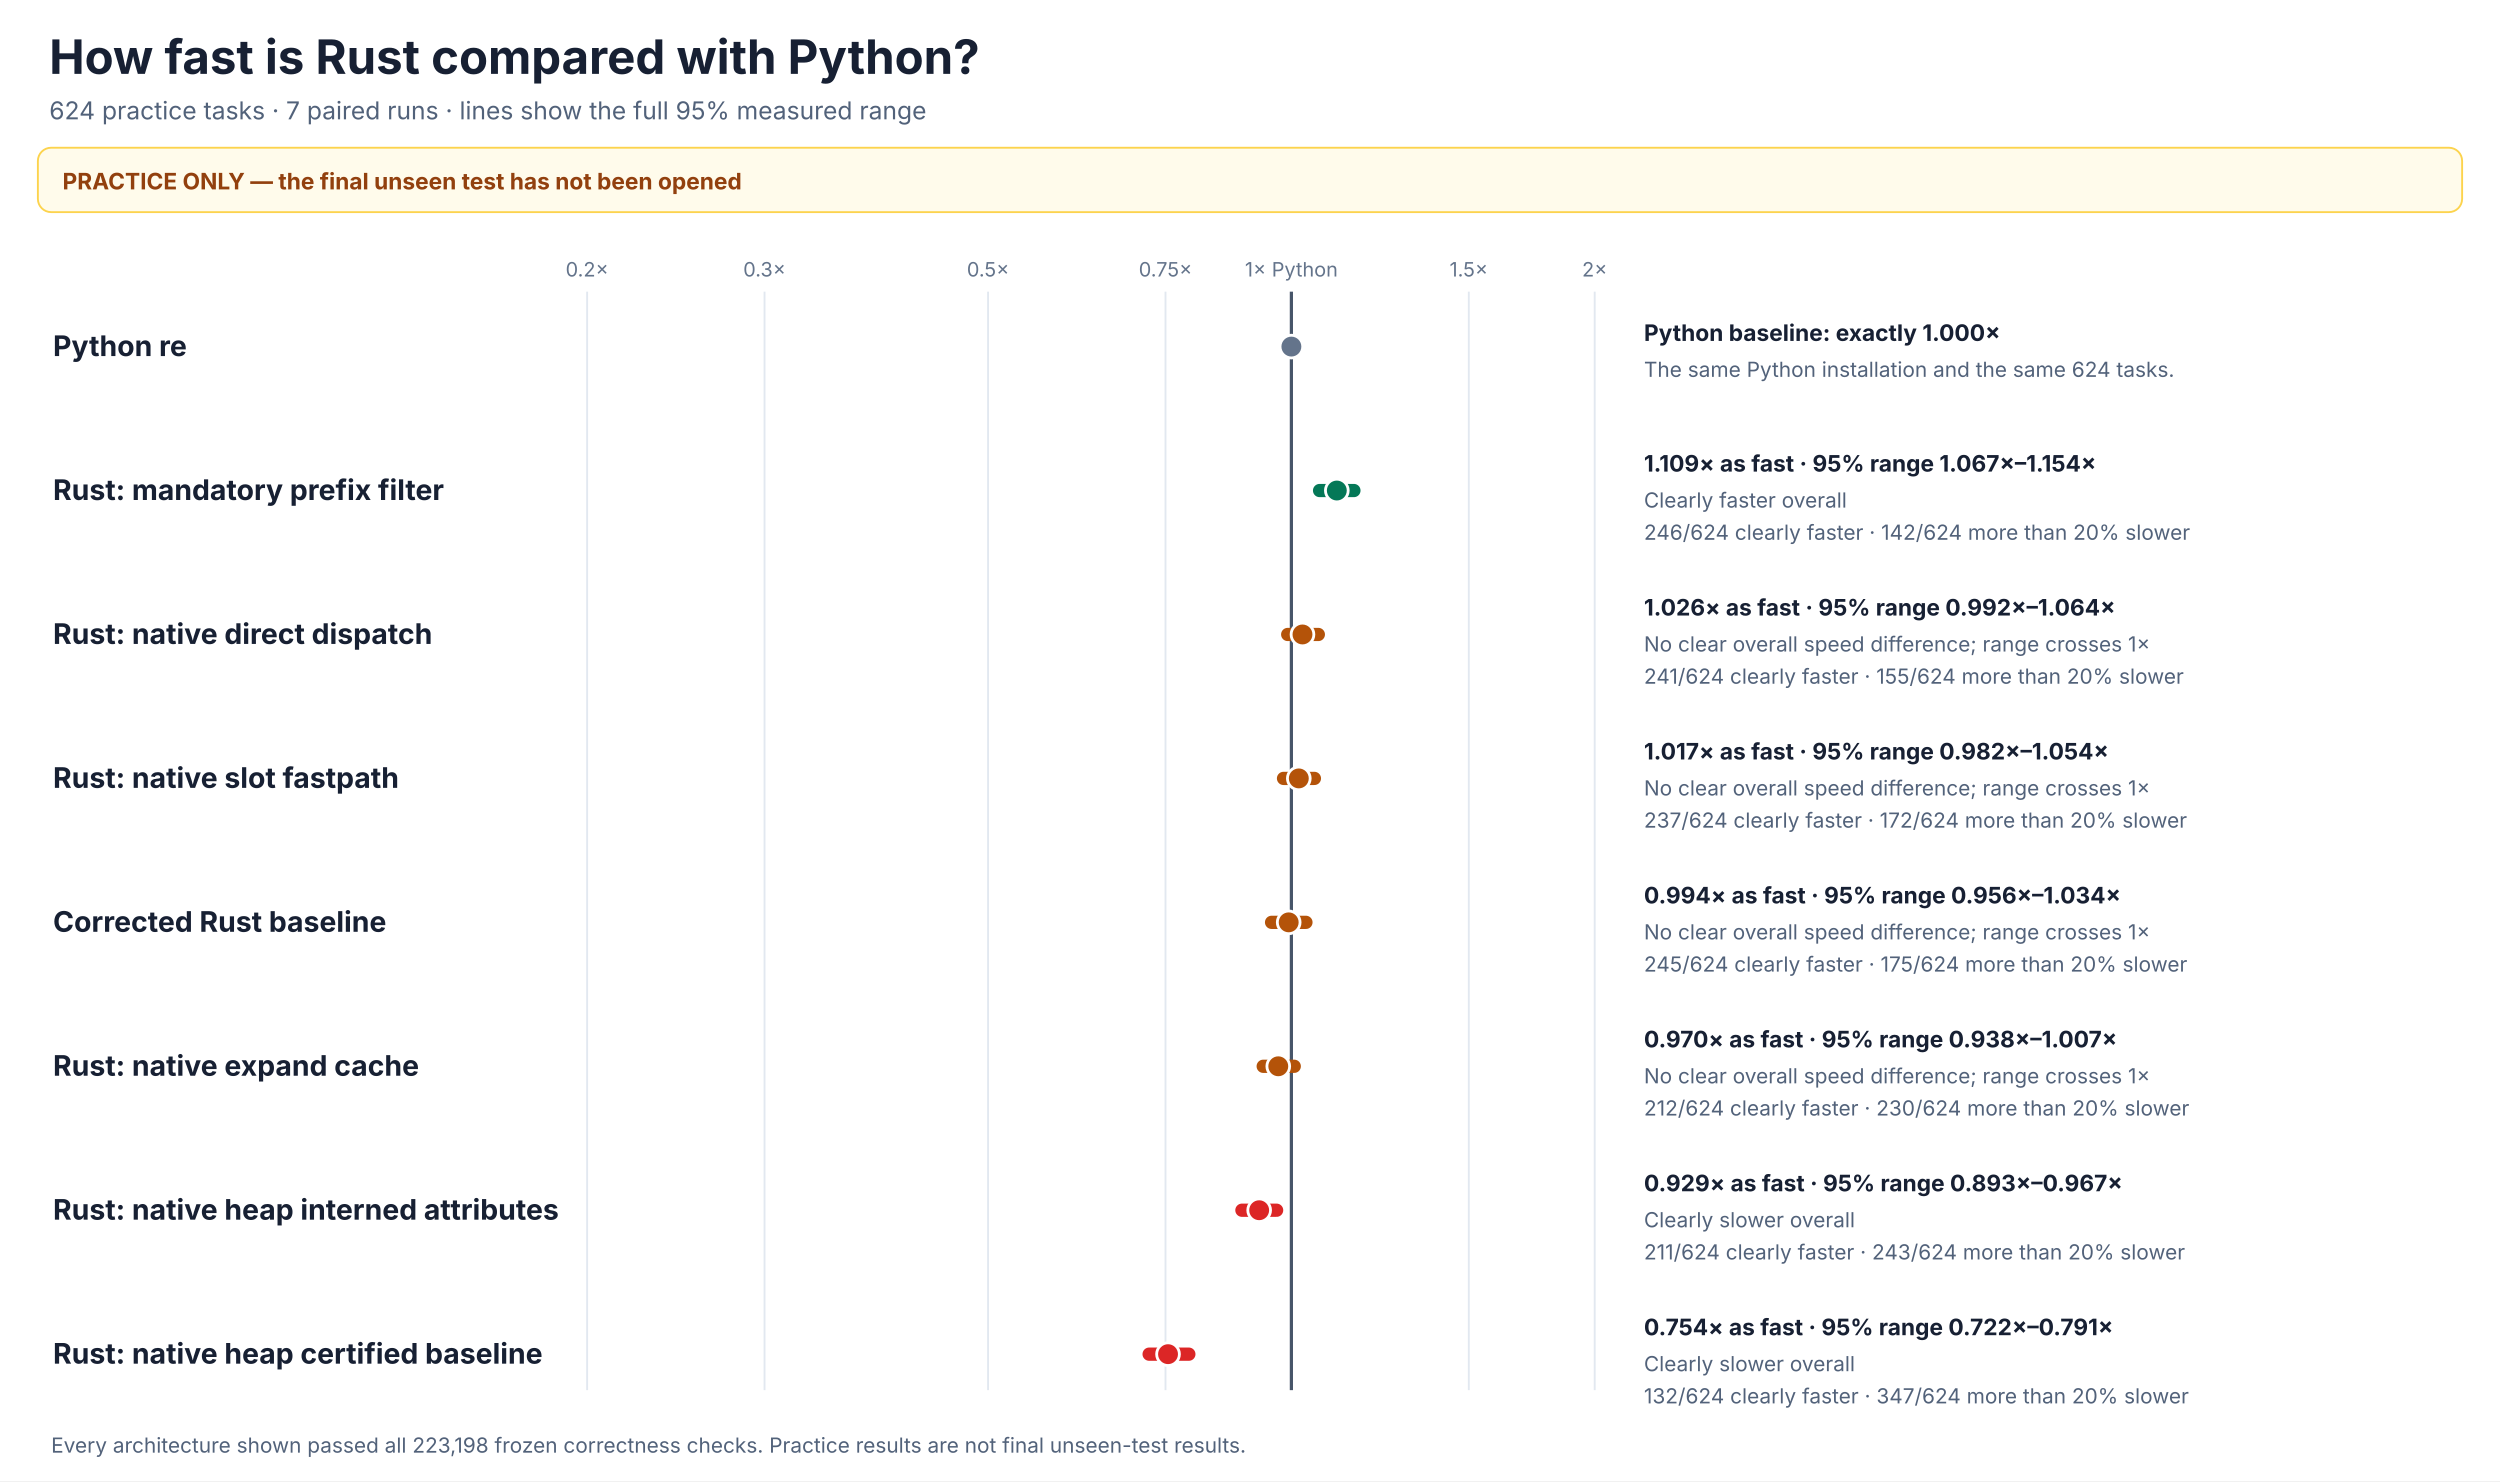
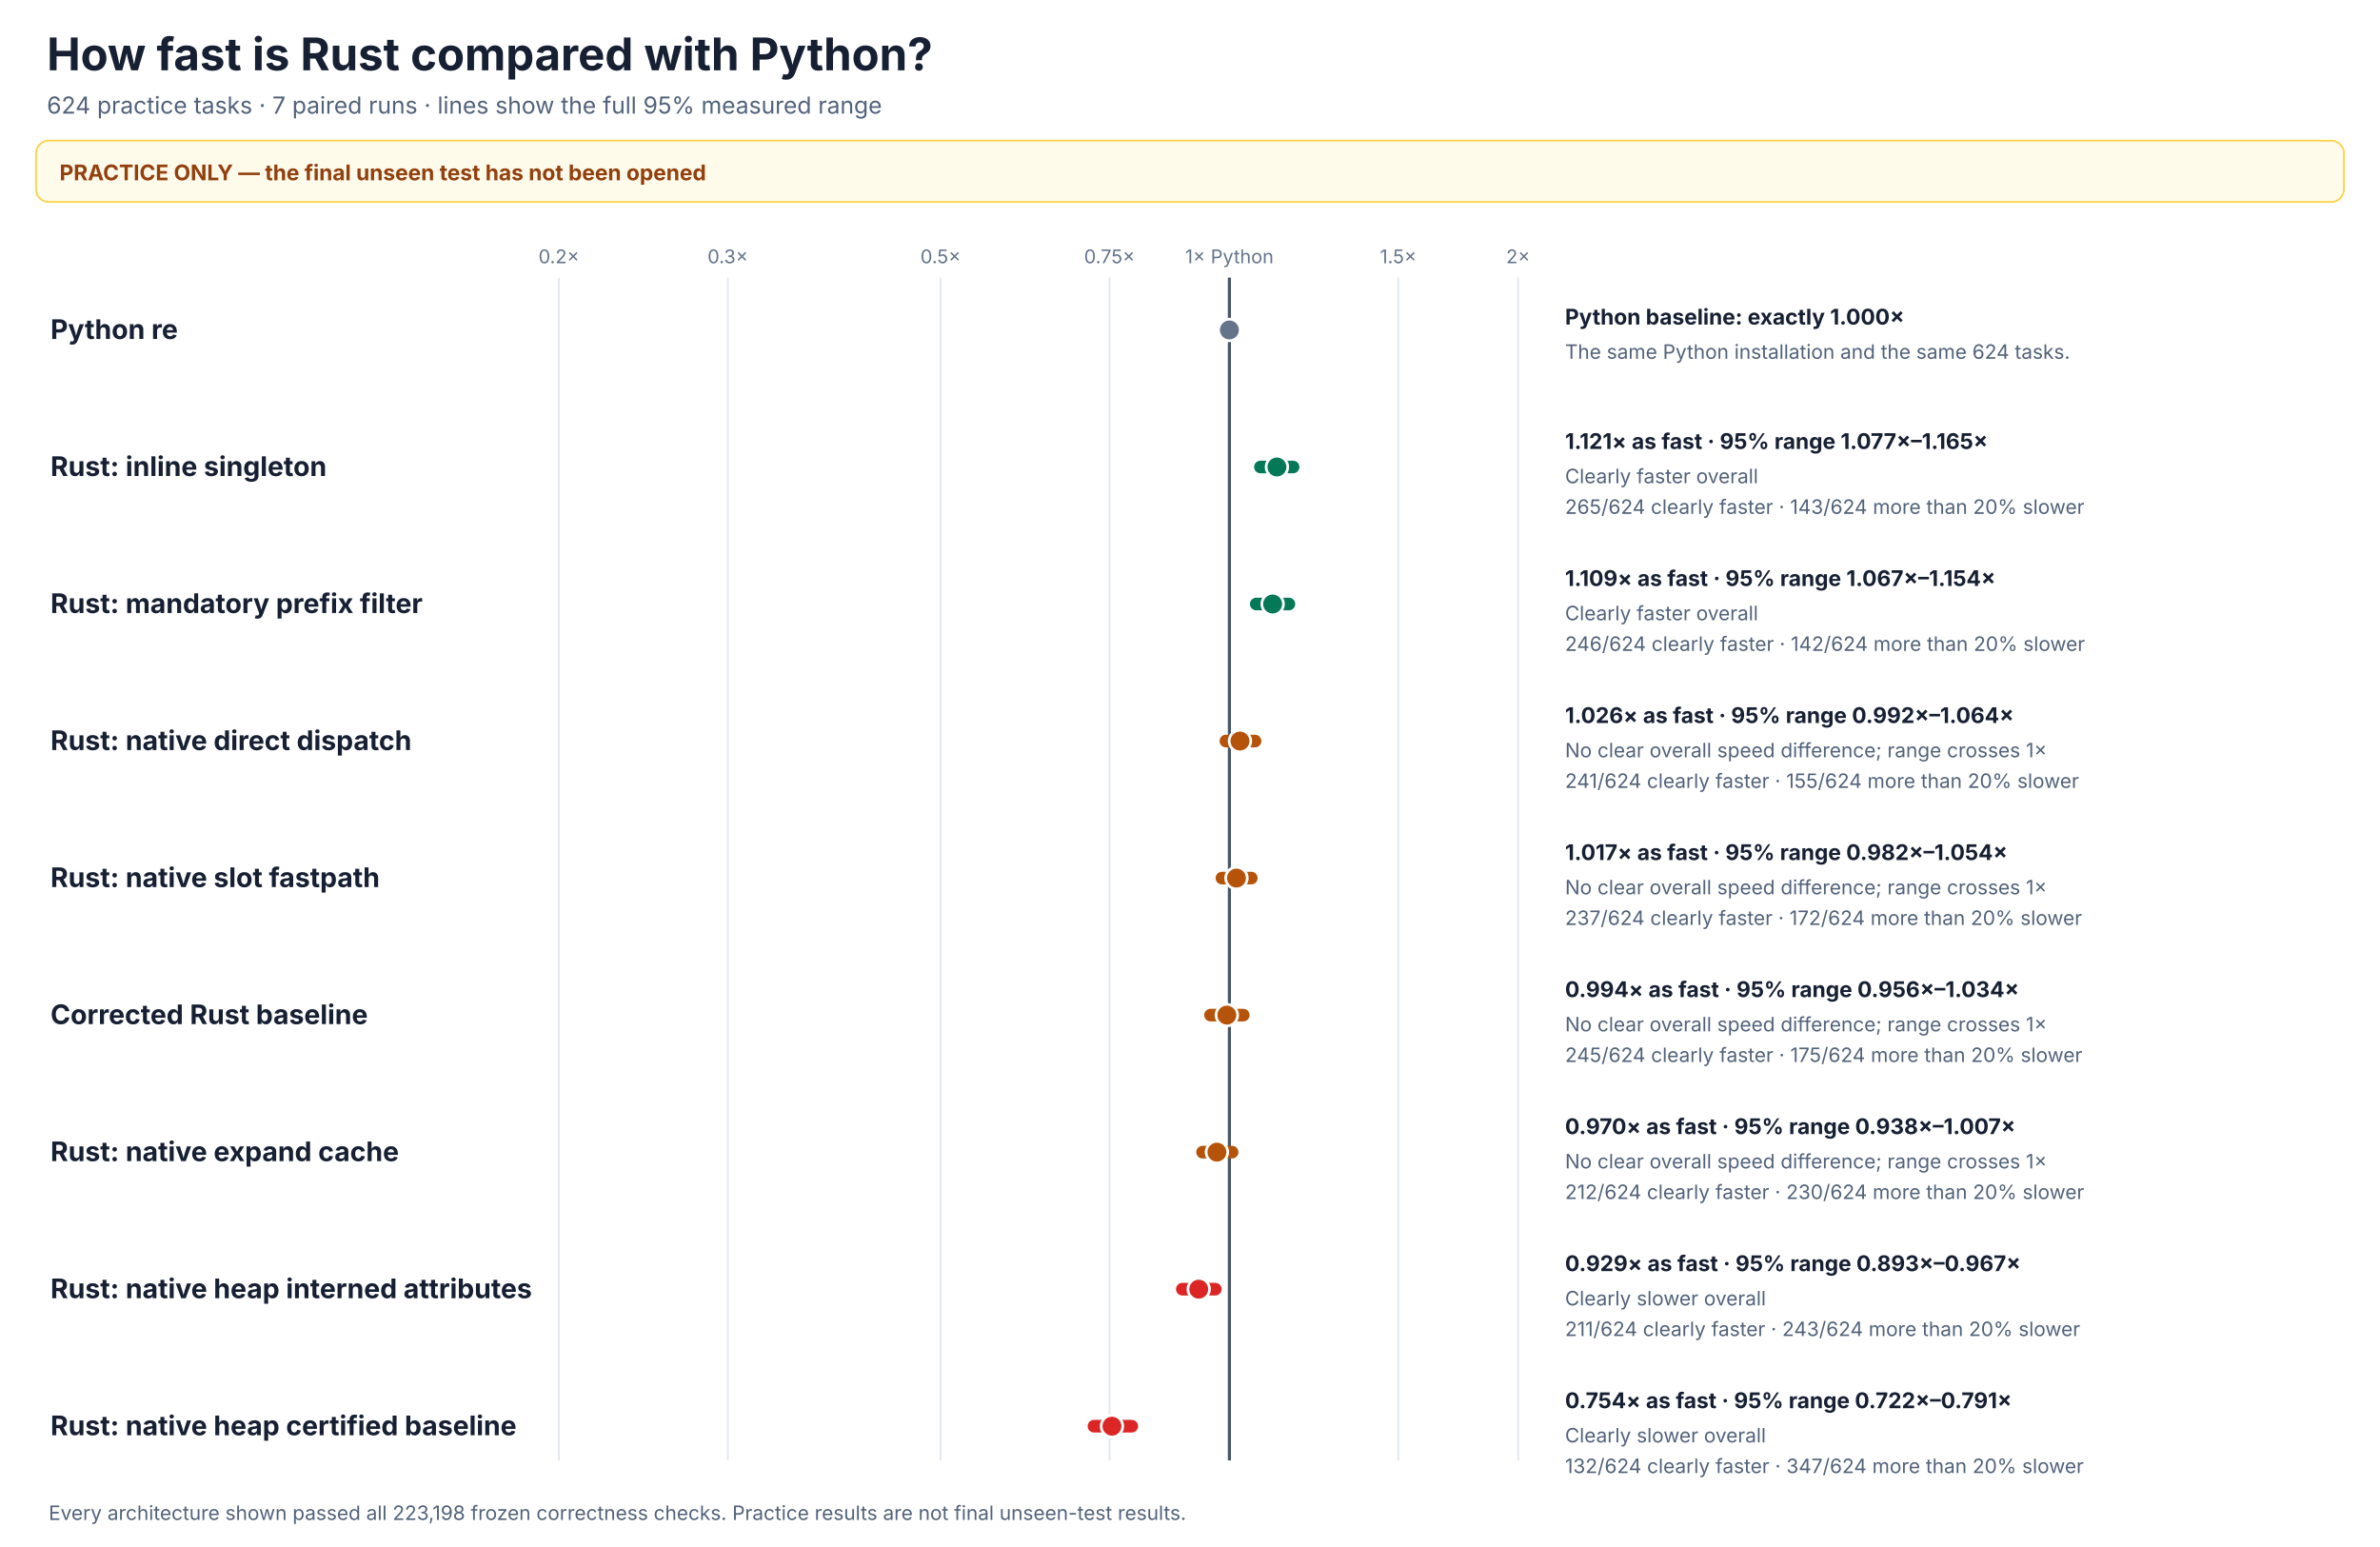
- <svg xmlns="http://www.w3.org/2000/svg" width="1320" height="782" viewBox="0 0 1320 782" role="img" aria-label="How fast is Rust compared with Python?">
+ <svg xmlns="http://www.w3.org/2000/svg" width="1320" height="858" viewBox="0 0 1320 858" role="img" aria-label="How fast is Rust compared with Python?">
  <rect width="100%" height="100%" fill="#ffffff" />
  <style>text{font-family:system-ui,-apple-system,BlinkMacSystemFont,"Segoe UI",sans-serif;fill:#172033}.title{font-size:25px;font-weight:750}.sub{font-size:13px;fill:#52627a}.head{font-size:15px;font-weight:700}.label{font-size:12px}.small{font-size:11px;fill:#52627a}.value{font-size:12px;font-weight:700}.tick{font-size:10.5px;fill:#64748b}.banner{font-size:12px;font-weight:700;fill:#92400e}.grid{stroke:#e2e8f0;stroke-width:1}.base{stroke:#475569;stroke-width:1.7}.panel{fill:#f8fafc;stroke:#e2e8f0;stroke-width:1}</style>
  <text x="26" y="39" class="title">How fast is Rust compared with Python?</text>
  <text x="26" y="63" class="sub">624 practice tasks · 7 paired runs · lines show the full 95% measured range</text>
  <rect x="20" y="78" width="1280" height="34" rx="7" fill="#fffbeb" stroke="#fcd34d" />
  <text x="33" y="100" class="banner">PRACTICE ONLY — the final unseen test has not been opened</text>
-   <line x1="310.00" y1="154" x2="310.00" y2="734" class="grid" />
+   <line x1="310.00" y1="154" x2="310.00" y2="810" class="grid" />
  <text x="310.00" y="146" text-anchor="middle" class="tick">0.2×</text>
-   <line x1="403.68" y1="154" x2="403.68" y2="734" class="grid" />
+   <line x1="403.68" y1="154" x2="403.68" y2="810" class="grid" />
  <text x="403.68" y="146" text-anchor="middle" class="tick">0.3×</text>
-   <line x1="521.70" y1="154" x2="521.70" y2="734" class="grid" />
+   <line x1="521.70" y1="154" x2="521.70" y2="810" class="grid" />
  <text x="521.70" y="146" text-anchor="middle" class="tick">0.5×</text>
-   <line x1="615.38" y1="154" x2="615.38" y2="734" class="grid" />
+   <line x1="615.38" y1="154" x2="615.38" y2="810" class="grid" />
  <text x="615.38" y="146" text-anchor="middle" class="tick">0.75×</text>
-   <line x1="681.85" y1="154" x2="681.85" y2="734" class="base" />
+   <line x1="681.85" y1="154" x2="681.85" y2="810" class="base" />
  <text x="681.85" y="146" text-anchor="middle" class="tick">1× Python</text>
-   <line x1="775.53" y1="154" x2="775.53" y2="734" class="grid" />
+   <line x1="775.53" y1="154" x2="775.53" y2="810" class="grid" />
  <text x="775.53" y="146" text-anchor="middle" class="tick">1.5×</text>
-   <line x1="842.00" y1="154" x2="842.00" y2="734" class="grid" />
+   <line x1="842.00" y1="154" x2="842.00" y2="810" class="grid" />
  <text x="842.00" y="146" text-anchor="middle" class="tick">2×</text>
  <text x="28" y="188" class="head">Python re</text>
  <circle cx="681.85" cy="183" r="6" fill="#64748b" stroke="#ffffff" stroke-width="1.5" />
  <text x="868" y="180" class="value">Python baseline: exactly 1.000×</text>
  <text x="868" y="199" class="small">The same Python installation and the same 624 tasks.</text>
-   <text x="28" y="264" class="head">Rust: mandatory prefix filter</text>
-   <line x1="696.74" y1="259" x2="714.86" y2="259" stroke="#047857" stroke-width="7" stroke-linecap="round" />
-   <circle cx="705.84" cy="259" r="6" fill="#047857" stroke="#ffffff" stroke-width="1.5" />
-   <text x="868" y="249" class="value">1.109× as fast · 95% range 1.067×–1.154×</text>
+   <text x="28" y="264" class="head">Rust: inline singleton</text>
+   <line x1="699.06" y1="259" x2="717.17" y2="259" stroke="#047857" stroke-width="7" stroke-linecap="round" />
+   <circle cx="708.22" cy="259" r="6" fill="#047857" stroke="#ffffff" stroke-width="1.5" />
+   <text x="868" y="249" class="value">1.121× as fast · 95% range 1.077×–1.165×</text>
  <text x="868" y="268" class="small">Clearly faster overall</text>
-   <text x="868" y="285" class="small">246/624 clearly faster · 142/624 more than 20% slower</text>
-   <text x="28" y="340" class="head">Rust: native direct dispatch</text>
-   <line x1="679.91" y1="335" x2="696.08" y2="335" stroke="#b45309" stroke-width="7" stroke-linecap="round" />
-   <circle cx="687.71" cy="335" r="6" fill="#b45309" stroke="#ffffff" stroke-width="1.5" />
-   <text x="868" y="325" class="value">1.026× as fast · 95% range 0.992×–1.064×</text>
-   <text x="868" y="344" class="small">No clear overall speed difference; range crosses 1×</text>
-   <text x="868" y="361" class="small">241/624 clearly faster · 155/624 more than 20% slower</text>
-   <text x="28" y="416" class="head">Rust: native slot fastpath</text>
-   <line x1="677.70" y1="411" x2="694.00" y2="411" stroke="#b45309" stroke-width="7" stroke-linecap="round" />
-   <circle cx="685.77" cy="411" r="6" fill="#b45309" stroke="#ffffff" stroke-width="1.5" />
-   <text x="868" y="401" class="value">1.017× as fast · 95% range 0.982×–1.054×</text>
+   <text x="868" y="285" class="small">265/624 clearly faster · 143/624 more than 20% slower</text>
+   <text x="28" y="340" class="head">Rust: mandatory prefix filter</text>
+   <line x1="696.74" y1="335" x2="714.86" y2="335" stroke="#047857" stroke-width="7" stroke-linecap="round" />
+   <circle cx="705.84" cy="335" r="6" fill="#047857" stroke="#ffffff" stroke-width="1.5" />
+   <text x="868" y="325" class="value">1.109× as fast · 95% range 1.067×–1.154×</text>
+   <text x="868" y="344" class="small">Clearly faster overall</text>
+   <text x="868" y="361" class="small">246/624 clearly faster · 142/624 more than 20% slower</text>
+   <text x="28" y="416" class="head">Rust: native direct dispatch</text>
+   <line x1="679.91" y1="411" x2="696.08" y2="411" stroke="#b45309" stroke-width="7" stroke-linecap="round" />
+   <circle cx="687.71" cy="411" r="6" fill="#b45309" stroke="#ffffff" stroke-width="1.5" />
+   <text x="868" y="401" class="value">1.026× as fast · 95% range 0.992×–1.064×</text>
  <text x="868" y="420" class="small">No clear overall speed difference; range crosses 1×</text>
-   <text x="868" y="437" class="small">237/624 clearly faster · 172/624 more than 20% slower</text>
-   <text x="28" y="492" class="head">Corrected Rust baseline</text>
-   <line x1="671.39" y1="487" x2="689.53" y2="487" stroke="#b45309" stroke-width="7" stroke-linecap="round" />
-   <circle cx="680.43" cy="487" r="6" fill="#b45309" stroke="#ffffff" stroke-width="1.5" />
-   <text x="868" y="477" class="value">0.994× as fast · 95% range 0.956×–1.034×</text>
+   <text x="868" y="437" class="small">241/624 clearly faster · 155/624 more than 20% slower</text>
+   <text x="28" y="492" class="head">Rust: native slot fastpath</text>
+   <line x1="677.70" y1="487" x2="694.00" y2="487" stroke="#b45309" stroke-width="7" stroke-linecap="round" />
+   <circle cx="685.77" cy="487" r="6" fill="#b45309" stroke="#ffffff" stroke-width="1.5" />
+   <text x="868" y="477" class="value">1.017× as fast · 95% range 0.982×–1.054×</text>
  <text x="868" y="496" class="small">No clear overall speed difference; range crosses 1×</text>
-   <text x="868" y="513" class="small">245/624 clearly faster · 175/624 more than 20% slower</text>
-   <text x="28" y="568" class="head">Rust: native expand cache</text>
-   <line x1="666.97" y1="563" x2="683.36" y2="563" stroke="#b45309" stroke-width="7" stroke-linecap="round" />
-   <circle cx="674.93" cy="563" r="6" fill="#b45309" stroke="#ffffff" stroke-width="1.5" />
-   <text x="868" y="553" class="value">0.970× as fast · 95% range 0.938×–1.007×</text>
+   <text x="868" y="513" class="small">237/624 clearly faster · 172/624 more than 20% slower</text>
+   <text x="28" y="568" class="head">Corrected Rust baseline</text>
+   <line x1="671.39" y1="563" x2="689.53" y2="563" stroke="#b45309" stroke-width="7" stroke-linecap="round" />
+   <circle cx="680.43" cy="563" r="6" fill="#b45309" stroke="#ffffff" stroke-width="1.5" />
+   <text x="868" y="553" class="value">0.994× as fast · 95% range 0.956×–1.034×</text>
  <text x="868" y="572" class="small">No clear overall speed difference; range crosses 1×</text>
-   <text x="868" y="589" class="small">212/624 clearly faster · 230/624 more than 20% slower</text>
-   <text x="28" y="644" class="head">Rust: native heap interned attributes</text>
-   <line x1="655.73" y1="639" x2="674.05" y2="639" stroke="#dc2626" stroke-width="7" stroke-linecap="round" />
-   <circle cx="664.84" cy="639" r="6" fill="#dc2626" stroke="#ffffff" stroke-width="1.5" />
-   <text x="868" y="629" class="value">0.929× as fast · 95% range 0.893×–0.967×</text>
-   <text x="868" y="648" class="small">Clearly slower overall</text>
-   <text x="868" y="665" class="small">211/624 clearly faster · 243/624 more than 20% slower</text>
-   <text x="28" y="720" class="head">Rust: native heap certified baseline</text>
-   <line x1="606.74" y1="715" x2="627.71" y2="715" stroke="#dc2626" stroke-width="7" stroke-linecap="round" />
-   <circle cx="616.72" cy="715" r="6" fill="#dc2626" stroke="#ffffff" stroke-width="1.5" />
-   <text x="868" y="705" class="value">0.754× as fast · 95% range 0.722×–0.791×</text>
+   <text x="868" y="589" class="small">245/624 clearly faster · 175/624 more than 20% slower</text>
+   <text x="28" y="644" class="head">Rust: native expand cache</text>
+   <line x1="666.97" y1="639" x2="683.36" y2="639" stroke="#b45309" stroke-width="7" stroke-linecap="round" />
+   <circle cx="674.93" cy="639" r="6" fill="#b45309" stroke="#ffffff" stroke-width="1.5" />
+   <text x="868" y="629" class="value">0.970× as fast · 95% range 0.938×–1.007×</text>
+   <text x="868" y="648" class="small">No clear overall speed difference; range crosses 1×</text>
+   <text x="868" y="665" class="small">212/624 clearly faster · 230/624 more than 20% slower</text>
+   <text x="28" y="720" class="head">Rust: native heap interned attributes</text>
+   <line x1="655.73" y1="715" x2="674.05" y2="715" stroke="#dc2626" stroke-width="7" stroke-linecap="round" />
+   <circle cx="664.84" cy="715" r="6" fill="#dc2626" stroke="#ffffff" stroke-width="1.5" />
+   <text x="868" y="705" class="value">0.929× as fast · 95% range 0.893×–0.967×</text>
  <text x="868" y="724" class="small">Clearly slower overall</text>
-   <text x="868" y="741" class="small">132/624 clearly faster · 347/624 more than 20% slower</text>
-   <text x="27" y="767" class="small">Every architecture shown passed all 223,198 frozen correctness checks. Practice results are not final unseen-test results.</text>
+   <text x="868" y="741" class="small">211/624 clearly faster · 243/624 more than 20% slower</text>
+   <text x="28" y="796" class="head">Rust: native heap certified baseline</text>
+   <line x1="606.74" y1="791" x2="627.71" y2="791" stroke="#dc2626" stroke-width="7" stroke-linecap="round" />
+   <circle cx="616.72" cy="791" r="6" fill="#dc2626" stroke="#ffffff" stroke-width="1.5" />
+   <text x="868" y="781" class="value">0.754× as fast · 95% range 0.722×–0.791×</text>
+   <text x="868" y="800" class="small">Clearly slower overall</text>
+   <text x="868" y="817" class="small">132/624 clearly faster · 347/624 more than 20% slower</text>
+   <text x="27" y="843" class="small">Every architecture shown passed all 223,198 frozen correctness checks. Practice results are not final unseen-test results.</text>
</svg>
